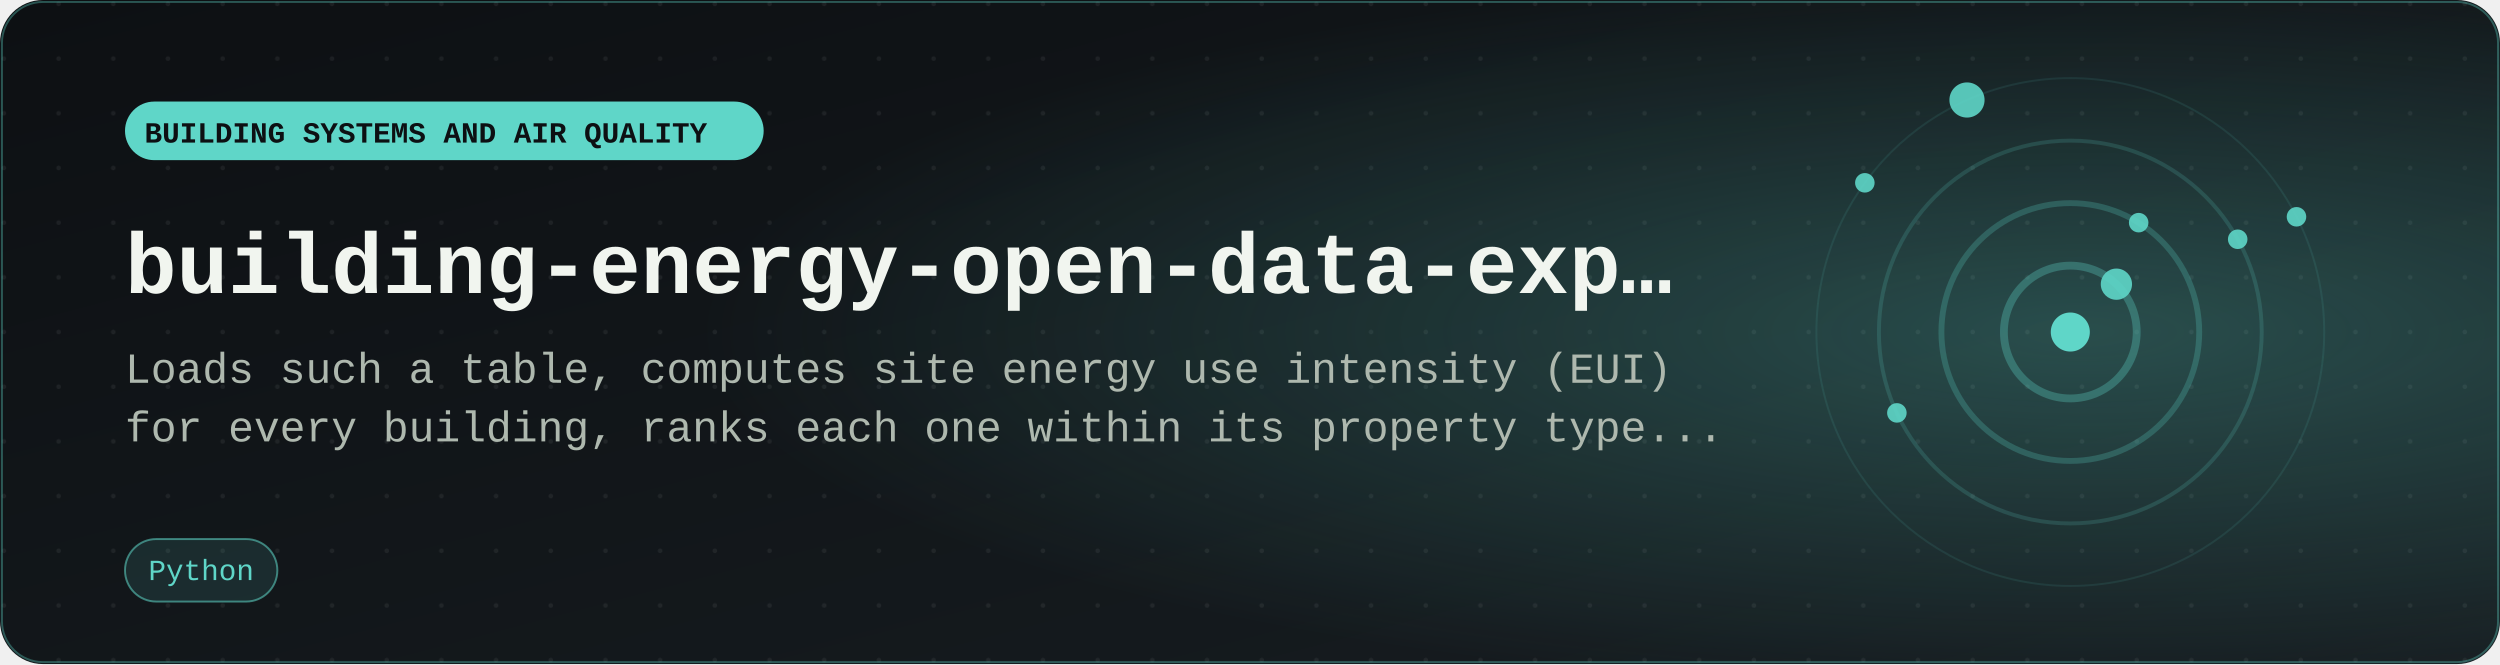
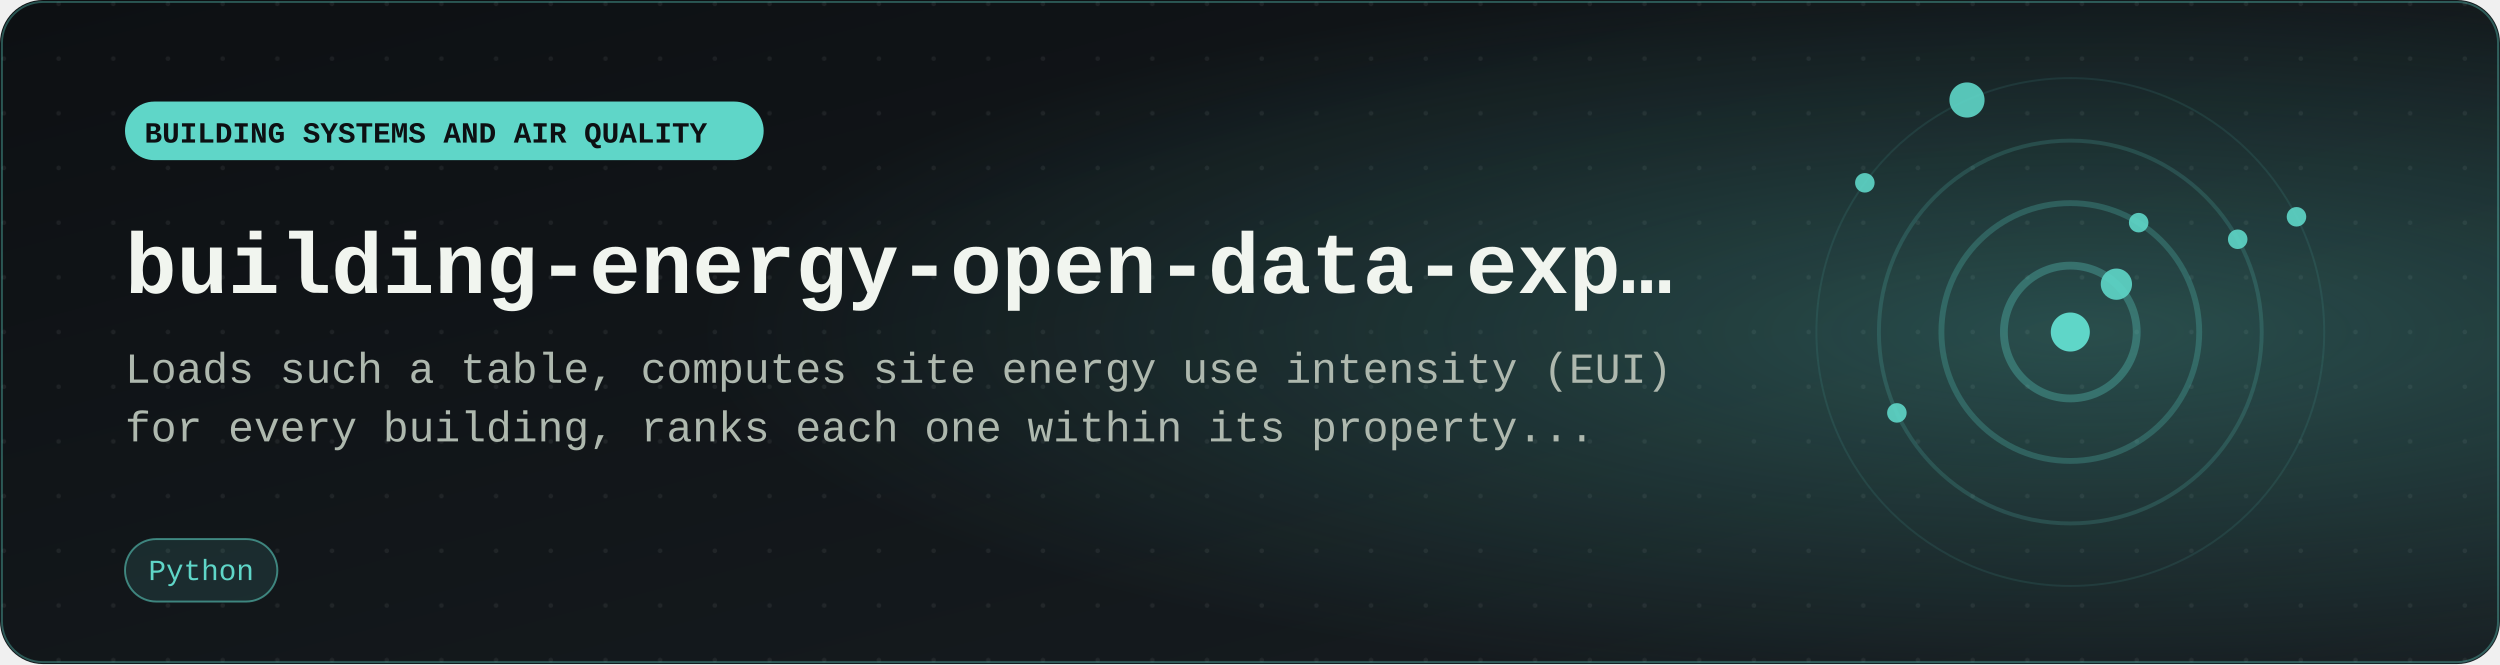
<svg xmlns="http://www.w3.org/2000/svg" viewBox="0 0 1280 340" width="1280" height="340" role="img" aria-label="building-energy-open-data-explorer: Loads such a table, computes site energy use intensity (EUI) for every building, ranks each one within its property">
  <defs>
    <linearGradient id="bg" x1="0" y1="0" x2="1" y2="1">
      <stop offset="0" stop-color="#0d1013" />
      <stop offset="1" stop-color="#171d21" />
    </linearGradient>
    <radialGradient id="glow" cx="0.83" cy="0.5" r="0.55">
      <stop offset="0" stop-color="#5fd6c8" stop-opacity="0.28" />
      <stop offset="1" stop-color="#5fd6c8" stop-opacity="0" />
    </radialGradient>
    <pattern id="dots" width="28" height="28" patternUnits="userSpaceOnUse">
      <circle cx="2" cy="2" r="1.2" fill="#ffffff" fill-opacity="0.06" />
    </pattern>
  </defs>
  <g font-family="'JetBrains Mono','SFMono-Regular',Consolas,'Liberation Mono',monospace">
    <rect width="1280" height="340" rx="22" fill="url(#bg)" />
    <rect width="1280" height="340" rx="22" fill="url(#dots)" />
    <rect width="1280" height="340" rx="22" fill="url(#glow)" />
    <rect x="1" y="1" width="1278" height="338" rx="21" fill="none" stroke="#5fd6c8" stroke-opacity="0.35" />
    <rect x="64" y="52" width="327" height="30" rx="15" fill="#5fd6c8" />
    <text x="74" y="73" font-size="15" font-weight="700" fill="#0d1013">BUILDING SYSTEMS AND AIR QUALITY</text>
    <text x="64" y="150" font-size="44" font-weight="700" fill="#f1f5ef">building-energy-open-data-exp…</text>
    <text x="64" y="196" font-size="22" fill="#aeb8ae">Loads such a table, computes site energy use intensity (EUI)</text>
-     <text x="64" y="226" font-size="22" fill="#aeb8ae">for every building, ranks each one within its property type...</text>
+     <text x="64" y="226" font-size="22" fill="#aeb8ae">for every building, ranks each one within its property...</text>
    <rect x="64" y="276" width="78" height="32" rx="16" fill="#5fd6c8" fill-opacity="0.12" stroke="#5fd6c8" stroke-opacity="0.55" />
    <text x="103.0" y="297" text-anchor="middle" font-size="15" fill="#5fd6c8">Python</text>
    <circle cx="1060" cy="170" r="130" fill="none" stroke="#5fd6c8" stroke-opacity="0.10" stroke-width="1" />
    <circle cx="1060" cy="170" r="98" fill="none" stroke="#5fd6c8" stroke-opacity="0.17" stroke-width="2" />
    <circle cx="1060" cy="170" r="66" fill="none" stroke="#5fd6c8" stroke-opacity="0.24" stroke-width="3" />
    <circle cx="1060" cy="170" r="34" fill="none" stroke="#5fd6c8" stroke-opacity="0.31" stroke-width="4" />
    <circle cx="954.8" cy="93.6" r="5" fill="#5fd6c8" fill-opacity="0.9" />
    <circle cx="1175.8" cy="111.0" r="5" fill="#5fd6c8" fill-opacity="0.9" />
    <circle cx="1095.0" cy="114.0" r="5" fill="#5fd6c8" fill-opacity="0.9" />
    <circle cx="971.2" cy="211.4" r="5" fill="#5fd6c8" fill-opacity="0.9" />
    <circle cx="1145.7" cy="122.5" r="5" fill="#5fd6c8" fill-opacity="0.9" />
    <circle cx="1083.6" cy="145.5" r="8" fill="#5fd6c8" fill-opacity="0.9" />
    <circle cx="1007.1" cy="51.2" r="9" fill="#5fd6c8" fill-opacity="0.9" />
    <circle cx="1060" cy="170" r="10" fill="#5fd6c8" />
  </g>
</svg>
